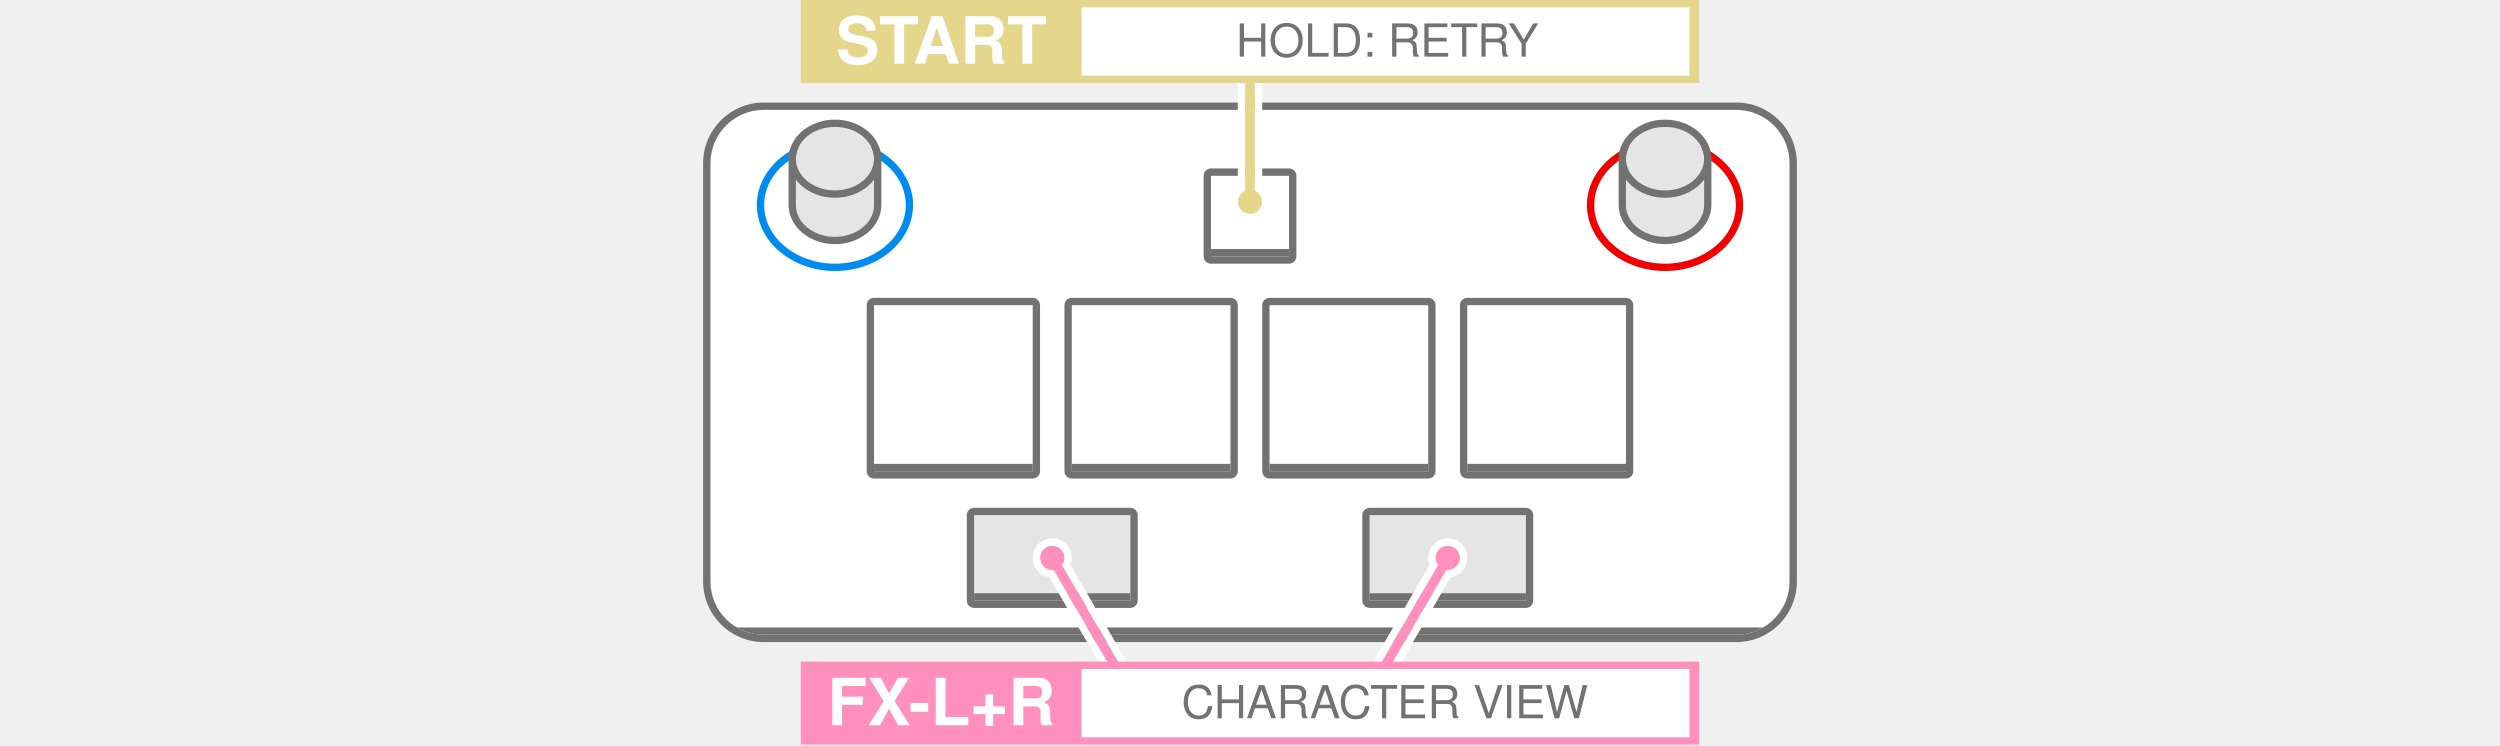
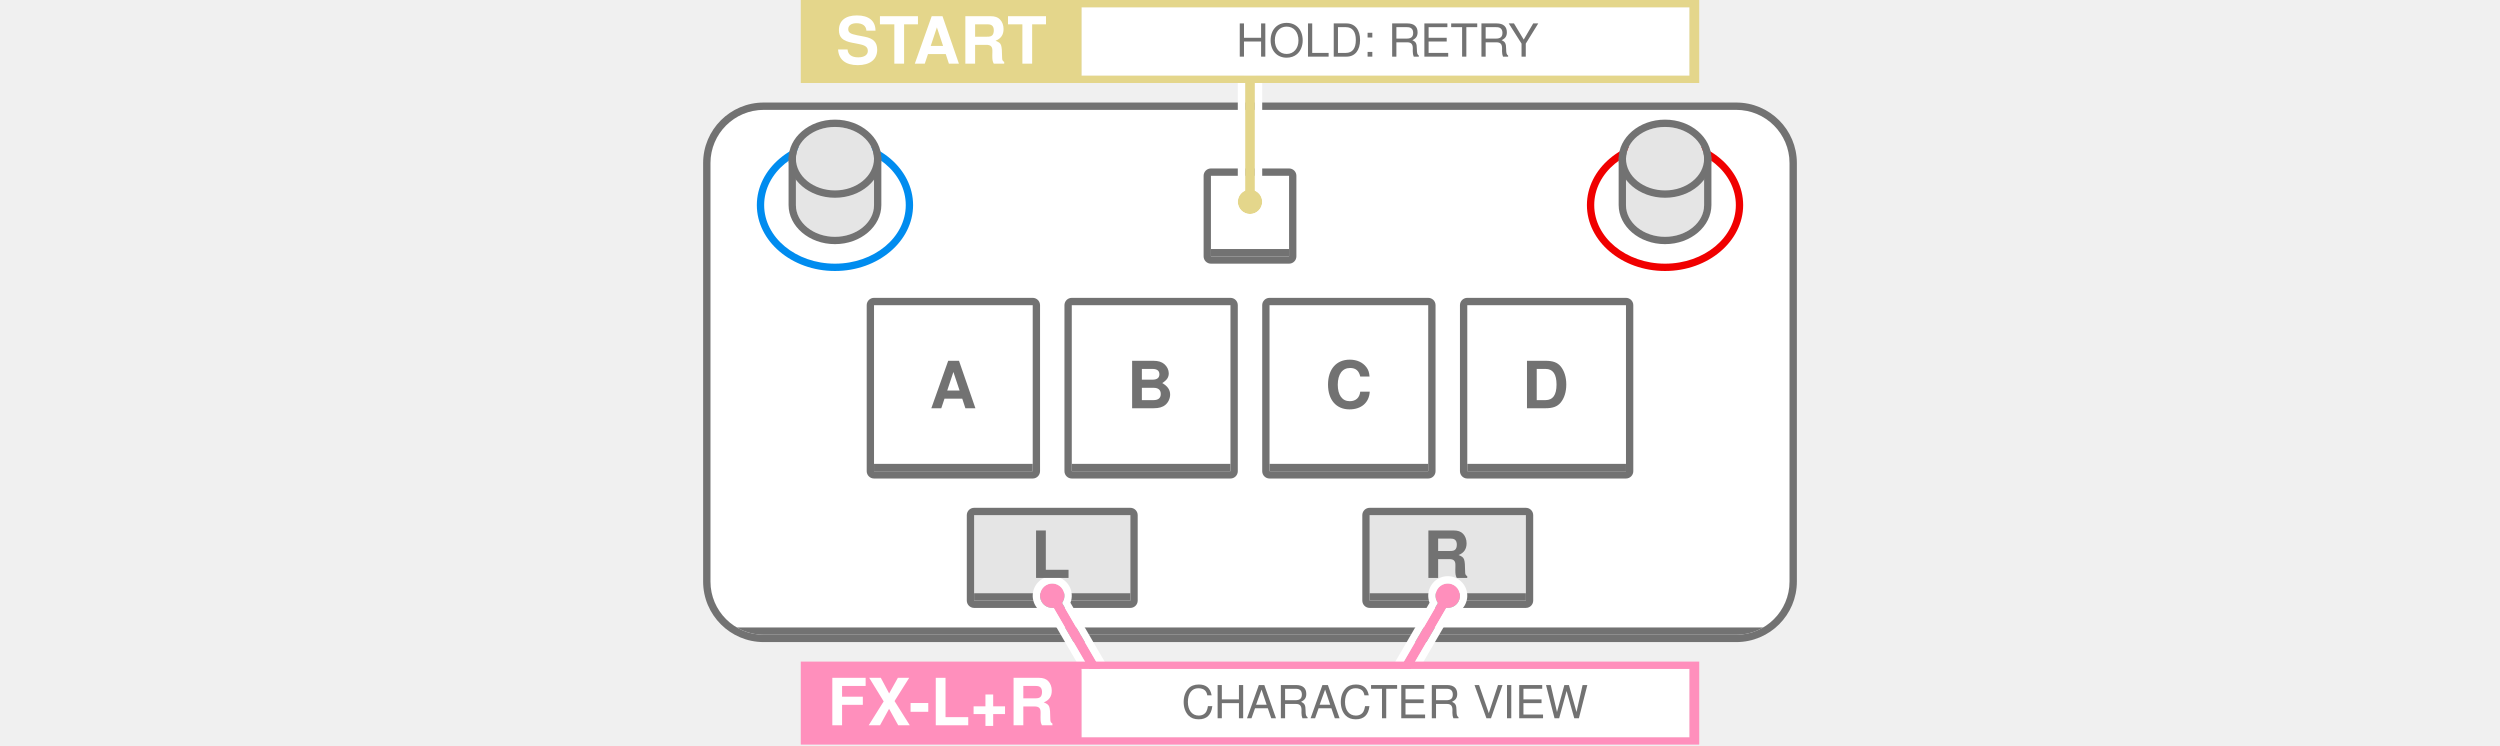
<svg xmlns="http://www.w3.org/2000/svg" width="100%" height="100%" viewBox="0 0 3200 954" version="1.1" xml:space="preserve" style="fill-rule:evenodd;clip-rule:evenodd;stroke-linejoin:round;stroke-miterlimit:2;">
  <rect id="RESULT" x="0" y="0" width="3200" height="953.125" style="fill:none;" />
  <clipPath id="_clip1">
    <rect x="0" y="0" width="3200" height="953.125" />
  </clipPath>
  <g clip-path="url(#_clip1)">
    <g id="CON">
      <path id="BACKGROUND" d="M2290.62,208.786L2290.62,744.339C2290.62,781.958 2260.08,812.5 2222.46,812.5L977.536,812.5C939.917,812.5 909.375,781.958 909.375,744.339L909.375,208.786C909.375,171.167 939.917,140.625 977.536,140.625L2222.46,140.625C2260.08,140.625 2290.62,171.167 2290.62,208.786Z" style="fill:#fff;" />
      <clipPath id="_clip2">
        <path d="M2290.62,208.786L2290.62,744.339C2290.62,781.958 2260.08,812.5 2222.46,812.5L977.536,812.5C939.917,812.5 909.375,781.958 909.375,744.339L909.375,208.786C909.375,171.167 939.917,140.625 977.536,140.625L2222.46,140.625C2260.08,140.625 2290.62,171.167 2290.62,208.786Z" />
      </clipPath>
      <g clip-path="url(#_clip2)">
        <rect x="942.272" y="803.125" width="1315.46" height="9.375" style="fill:#727272;" />
      </g>
      <path d="M2300,208.786L2300,744.339C2300,787.132 2265.26,821.875 2222.46,821.875L977.536,821.875C934.743,821.875 900,787.132 900,744.339L900,208.786C900,165.993 934.743,131.25 977.536,131.25L2222.46,131.25C2265.26,131.25 2300,165.993 2300,208.786ZM2290.62,208.786C2290.62,171.167 2260.08,140.625 2222.46,140.625L977.536,140.625C939.917,140.625 909.375,171.167 909.375,208.786L909.375,744.339C909.375,781.958 939.917,812.5 977.536,812.5L2222.46,812.5C2260.08,812.5 2290.62,781.958 2290.62,744.339L2290.62,208.786Z" style="fill:#727272;" />
      <g id="KNOB-L">
        <path d="M1068.75,178.125C1124.38,178.125 1168.75,216.46 1168.75,262.5C1168.75,308.54 1124.38,346.875 1068.75,346.875C1013.12,346.875 968.75,308.54 968.75,262.5C968.75,216.46 1013.12,178.125 1068.75,178.125ZM1068.75,187.5C1018.73,187.5 978.125,221.106 978.125,262.5C978.125,303.894 1018.73,337.5 1068.75,337.5C1118.77,337.5 1159.38,303.894 1159.38,262.5C1159.38,221.106 1118.77,187.5 1068.75,187.5Z" style="fill:#008cef;" />
        <path d="M1018.75,262.5L1018.75,203.125L1118.75,203.125L1118.75,262.5C1118.75,284.922 1096.35,303.125 1068.75,303.125C1041.15,303.125 1018.75,284.922 1018.75,262.5Z" style="fill:#e5e5e5;" />
        <path d="M1009.38,262.5L1009.38,203.125C1009.38,197.947 1013.57,193.75 1018.75,193.75L1118.75,193.75C1123.93,193.75 1128.12,197.947 1128.12,203.125L1128.12,262.5C1128.12,289.516 1102,312.5 1068.75,312.5C1035.5,312.5 1009.38,289.516 1009.38,262.5ZM1018.75,262.5C1018.75,284.922 1041.15,303.125 1068.75,303.125C1096.35,303.125 1118.75,284.922 1118.75,262.5L1118.75,203.125L1018.75,203.125L1018.75,262.5Z" style="fill:#727272;" />
        <ellipse cx="1068.75" cy="203.125" rx="50" ry="40.625" style="fill:#e5e5e5;" />
        <path d="M1068.75,153.125C1102,153.125 1128.12,176.109 1128.12,203.125C1128.12,230.141 1102,253.125 1068.75,253.125C1035.5,253.125 1009.38,230.141 1009.38,203.125C1009.38,176.109 1035.5,153.125 1068.75,153.125ZM1068.75,162.5C1041.15,162.5 1018.75,180.703 1018.75,203.125C1018.75,225.547 1041.15,243.75 1068.75,243.75C1096.35,243.75 1118.75,225.547 1118.75,203.125C1118.75,180.703 1096.35,162.5 1068.75,162.5Z" style="fill:#727272;" />
      </g>
      <g id="KNOB-R">
        <path d="M2131.25,178.125C2186.88,178.125 2231.25,216.46 2231.25,262.5C2231.25,308.54 2186.88,346.875 2131.25,346.875C2075.62,346.875 2031.25,308.54 2031.25,262.5C2031.25,216.46 2075.62,178.125 2131.25,178.125ZM2131.25,187.5C2081.23,187.5 2040.62,221.106 2040.62,262.5C2040.62,303.894 2081.23,337.5 2131.25,337.5C2181.27,337.5 2221.88,303.894 2221.88,262.5C2221.88,221.106 2181.27,187.5 2131.25,187.5Z" style="fill:#f00000;" />
        <path d="M2181.25,262.5L2181.25,203.125L2081.25,203.125L2081.25,262.5C2081.25,284.922 2103.65,303.125 2131.25,303.125C2158.85,303.125 2181.25,284.922 2181.25,262.5Z" style="fill:#e5e5e5;" />
        <path d="M2190.62,262.5C2190.62,289.516 2164.5,312.5 2131.25,312.5C2098,312.5 2071.88,289.516 2071.88,262.5L2071.88,203.125C2071.88,197.947 2076.07,193.75 2081.25,193.75L2181.25,193.75C2186.43,193.75 2190.62,197.947 2190.62,203.125L2190.62,262.5ZM2181.25,262.5L2181.25,203.125L2081.25,203.125L2081.25,262.5C2081.25,284.922 2103.65,303.125 2131.25,303.125C2158.85,303.125 2181.25,284.922 2181.25,262.5Z" style="fill:#727272;" />
        <ellipse cx="2131.25" cy="203.125" rx="50" ry="40.625" style="fill:#e5e5e5;" />
        <path d="M2131.25,153.125C2164.5,153.125 2190.62,176.109 2190.62,203.125C2190.62,230.141 2164.5,253.125 2131.25,253.125C2098,253.125 2071.88,230.141 2071.88,203.125C2071.88,176.109 2098,153.125 2131.25,153.125ZM2131.25,162.5C2103.65,162.5 2081.25,180.703 2081.25,203.125C2081.25,225.547 2103.65,243.75 2131.25,243.75C2158.85,243.75 2181.25,225.547 2181.25,203.125C2181.25,180.703 2158.85,162.5 2131.25,162.5Z" style="fill:#727272;" />
      </g>
      <g id="BT-A">
        <rect x="1118.75" y="390.625" width="203.125" height="212.5" style="fill:#fff;" />
        <path d="M1331.25,390.625L1331.25,603.125C1331.25,608.303 1327.05,612.5 1321.88,612.5L1118.75,612.5C1113.57,612.5 1109.38,608.303 1109.38,603.125L1109.38,390.625C1109.38,385.447 1113.57,381.25 1118.75,381.25L1321.88,381.25C1327.05,381.25 1331.25,385.447 1331.25,390.625ZM1321.88,390.625L1118.75,390.625L1118.75,603.125L1321.88,603.125L1321.88,390.625Z" style="fill:#727272;" />
        <rect x="1118.75" y="593.75" width="203.125" height="9.375" style="fill:#727272;" />
      </g>
      <g id="BT-B">
        <rect x="1371.88" y="390.625" width="203.125" height="212.5" style="fill:#fff;" />
        <path d="M1584.38,390.625L1584.38,603.125C1584.38,608.303 1580.18,612.5 1575,612.5L1371.88,612.5C1366.7,612.5 1362.5,608.303 1362.5,603.125L1362.5,390.625C1362.5,385.447 1366.7,381.25 1371.88,381.25L1575,381.25C1580.18,381.25 1584.38,385.447 1584.38,390.625ZM1575,390.625L1371.88,390.625L1371.88,603.125L1575,603.125L1575,390.625Z" style="fill:#727272;" />
        <rect x="1371.88" y="593.75" width="203.125" height="9.375" style="fill:#727272;" />
      </g>
      <g id="BT-C">
        <rect x="1625" y="390.625" width="203.125" height="212.5" style="fill:#fff;" />
        <path d="M1837.5,390.625L1837.5,603.125C1837.5,608.303 1833.3,612.5 1828.12,612.5L1625,612.5C1619.82,612.5 1615.62,608.303 1615.62,603.125L1615.62,390.625C1615.62,385.447 1619.82,381.25 1625,381.25L1828.12,381.25C1833.3,381.25 1837.5,385.447 1837.5,390.625ZM1828.12,390.625L1625,390.625L1625,603.125L1828.12,603.125L1828.12,390.625Z" style="fill:#727272;" />
        <rect x="1625" y="593.75" width="203.125" height="9.375" style="fill:#727272;" />
      </g>
      <g id="BT-D">
        <rect x="1878.12" y="390.625" width="203.125" height="212.5" style="fill:#fff;" />
        <path d="M1878.12,381.25L2081.25,381.25C2086.43,381.25 2090.62,385.447 2090.62,390.625L2090.62,603.125C2090.62,608.303 2086.43,612.5 2081.25,612.5L1878.12,612.5C1872.95,612.5 1868.75,608.303 1868.75,603.125L1868.75,390.625C1868.75,385.447 1872.95,381.25 1878.12,381.25ZM1878.12,390.625L1878.12,603.125L2081.25,603.125L2081.25,390.625L1878.12,390.625Z" style="fill:#727272;" />
        <rect x="1878.12" y="593.75" width="203.125" height="9.375" style="fill:#727272;" />
      </g>
      <g id="FX-L">
        <rect x="1246.88" y="659.375" width="200" height="109.375" style="fill:#e5e5e5;" />
        <path d="M1456.25,659.375L1456.25,768.75C1456.25,773.928 1452.05,778.125 1446.88,778.125L1246.88,778.125C1241.7,778.125 1237.5,773.928 1237.5,768.75L1237.5,659.375C1237.5,654.197 1241.7,650 1246.88,650L1446.88,650C1452.05,650 1456.25,654.197 1456.25,659.375ZM1446.88,659.375L1246.88,659.375L1246.88,768.75L1446.88,768.75L1446.88,659.375Z" style="fill:#727272;" />
        <rect x="1246.88" y="759.375" width="200" height="9.375" style="fill:#727272;" />
      </g>
      <g id="FX-R">
        <rect x="1753.12" y="659.375" width="200" height="109.375" style="fill:#e5e5e5;" />
        <path d="M1753.12,650L1953.12,650C1958.3,650 1962.5,654.197 1962.5,659.375L1962.5,768.75C1962.5,773.928 1958.3,778.125 1953.12,778.125L1753.12,778.125C1747.95,778.125 1743.75,773.928 1743.75,768.75L1743.75,659.375C1743.75,654.197 1747.95,650 1753.12,650ZM1753.12,659.375L1753.12,768.75L1953.12,768.75L1953.12,659.375L1753.12,659.375Z" style="fill:#727272;" />
        <rect x="1753.12" y="759.375" width="200" height="9.375" style="fill:#727272;" />
      </g>
      <g id="START">
        <rect x="1550" y="225" width="100" height="103.125" style="fill:#fff;" />
        <path d="M1659.38,225L1659.38,328.125C1659.38,333.303 1655.18,337.5 1650,337.5L1550,337.5C1544.82,337.5 1540.62,333.303 1540.62,328.125L1540.62,225C1540.62,219.822 1544.82,215.625 1550,215.625L1650,215.625C1655.18,215.625 1659.38,219.822 1659.38,225ZM1650,225L1550,225L1550,328.125L1650,328.125L1650,225Z" style="fill:#727272;" />
        <rect x="1550" y="318.75" width="100" height="9.375" style="fill:#727272;" />
      </g>
    </g>
-     <path id="FX-L_ANCHOR" d="M1348.62,729.592C1342.64,730.26 1336.54,727.419 1333.34,721.875C1329.03,714.407 1331.59,704.843 1339.06,700.531C1346.53,696.219 1356.1,698.782 1360.41,706.25C1363.61,711.794 1363.02,718.494 1359.45,723.342L1449.66,878.441L1438.84,884.691L1348.62,729.592Z" style="fill:#ff8fbc;" />
-     <path d="M1343.12,738.775C1335.87,737.67 1329.17,733.401 1325.22,726.563C1318.33,714.613 1322.43,699.311 1334.38,692.412C1346.32,685.513 1361.63,689.613 1368.53,701.563C1372.47,708.388 1372.82,716.308 1370.17,723.127L1457.77,873.728C1459.02,875.882 1459.36,878.446 1458.72,880.853C1458.08,883.261 1456.51,885.315 1454.35,886.56L1443.52,892.81C1439.05,895.393 1433.33,893.871 1430.73,889.405L1343.12,738.775ZM1348.62,729.592L1438.84,884.691L1449.66,878.441L1359.45,723.342C1363.02,718.494 1363.61,711.794 1360.41,706.25C1356.1,698.782 1346.53,696.219 1339.06,700.531C1331.59,704.843 1329.03,714.407 1333.34,721.875C1336.54,727.419 1342.64,730.26 1348.62,729.592Z" style="fill:#fff;" />
-     <path id="FX-R_ANCHOR" d="M1851.38,729.592C1857.36,730.26 1863.46,727.419 1866.66,721.875C1870.97,714.407 1868.41,704.843 1860.94,700.531C1853.47,696.219 1843.9,698.782 1839.59,706.25C1836.39,711.794 1836.98,718.494 1840.55,723.342L1750.34,878.441L1761.16,884.691L1851.38,729.592Z" style="fill:#ff8fbc;" />
-     <path d="M1856.88,738.775L1769.27,889.405C1766.67,893.871 1760.95,895.393 1756.48,892.81L1745.65,886.56C1743.49,885.315 1741.92,883.261 1741.28,880.853C1740.64,878.446 1740.98,875.882 1742.23,873.728C1742.23,873.728 1829.83,723.127 1829.83,723.129C1827.18,716.308 1827.53,708.388 1831.47,701.563C1838.37,689.613 1853.68,685.513 1865.62,692.412C1877.57,699.311 1881.67,714.613 1874.78,726.562C1870.83,733.401 1864.13,737.67 1856.88,738.775ZM1851.38,729.592C1857.36,730.26 1863.46,727.419 1866.66,721.875C1870.97,714.407 1868.41,704.843 1860.94,700.531C1853.47,696.219 1843.9,698.782 1839.59,706.25C1836.39,711.794 1836.98,718.494 1840.55,723.342L1750.34,878.441L1761.16,884.691L1851.38,729.592Z" style="fill:#fff;" />
+     <path id="FX-L_ANCHOR" d="M1348.62,778.029C1342.64,778.698 1336.54,775.857 1333.34,770.313C1329.03,762.844 1331.59,753.28 1339.06,748.969C1346.53,744.657 1356.1,747.219 1360.41,754.688C1363.61,760.232 1363.02,766.931 1359.45,771.779L1449.66,926.879L1438.84,933.129L1348.62,778.029Z" style="fill:#ff8fbc;" />
+     <path d="M1343.12,787.213C1335.87,786.107 1329.17,781.839 1325.22,775C1318.33,763.051 1322.43,747.749 1334.38,740.85C1346.32,733.951 1361.63,738.051 1368.53,750C1372.47,756.826 1372.82,764.745 1370.17,771.565L1457.77,922.166C1459.02,924.319 1459.36,926.883 1458.72,929.291C1458.08,931.699 1456.51,933.752 1454.35,934.998L1443.52,941.248C1439.05,943.831 1433.33,942.308 1430.73,937.843L1343.12,787.213ZM1348.62,778.029L1438.84,933.129L1449.66,926.879L1359.45,771.779C1363.02,766.931 1363.61,760.232 1360.41,754.688C1356.1,747.219 1346.53,744.657 1339.06,748.969C1331.59,753.28 1329.03,762.844 1333.34,770.313C1336.54,775.857 1342.64,778.698 1348.62,778.029Z" style="fill:#fff;" />
+     <path id="FX-R_ANCHOR" d="M1851.38,778.029C1857.36,778.698 1863.46,775.857 1866.66,770.313C1870.97,762.844 1868.41,753.28 1860.94,748.969C1853.47,744.657 1843.9,747.219 1839.59,754.688C1836.39,760.232 1836.98,766.931 1840.55,771.779L1750.34,926.879L1761.16,933.129L1851.38,778.029Z" style="fill:#ff8fbc;" />
+     <path d="M1856.88,787.213L1769.27,937.843C1766.67,942.308 1760.95,943.831 1756.48,941.248L1745.65,934.998C1743.49,933.752 1741.92,931.699 1741.28,929.291C1740.64,926.883 1740.98,924.319 1742.23,922.166C1742.23,922.166 1829.83,771.565 1829.83,771.567C1827.18,764.745 1827.53,756.826 1831.47,750C1838.37,738.051 1853.68,733.951 1865.62,740.85C1877.57,747.749 1881.67,763.051 1874.78,775C1870.83,781.839 1864.13,786.107 1856.88,787.213ZM1851.38,778.029C1857.36,778.698 1863.46,775.857 1866.66,770.313C1870.97,762.844 1868.41,753.28 1860.94,748.969C1853.47,744.657 1843.9,747.219 1839.59,754.688C1836.39,760.232 1836.98,766.931 1840.55,771.779L1750.34,926.879L1761.16,933.129L1851.38,778.029Z" style="fill:#fff;" />
    <g id="START1">
      <rect x="1384.38" y="856.25" width="778.125" height="87.5" style="fill:#fff;" />
      <path d="M2175,953.125L1025,953.125L1025,846.875L2175,846.875L2175,953.125ZM1384.38,943.75C1621.02,943.75 2162.5,943.75 2162.5,943.75L2162.5,856.25C2112.49,856.25 1599.48,856.25 1384.38,856.25L1384.38,943.75Z" style="fill:#ff8fbc;" />
      <path d="M1077.85,902.182L1104.43,902.182L1104.43,891.776L1077.85,891.776L1077.85,878.016L1108.02,878.016L1108.02,867.609L1065.36,867.609L1065.36,928.349L1077.85,928.349L1077.85,902.182Z" style="fill:#fff;fill-rule:nonzero;" />
      <path d="M1145.02,897.354L1163.77,867.609L1149.27,867.609L1138.11,887.602L1127.44,867.609L1112.61,867.609L1131.11,897.771L1111.94,928.349L1126.44,928.349L1138.02,907.272L1149.69,928.349L1164.52,928.349L1145.02,897.354Z" style="fill:#fff;fill-rule:nonzero;" />
      <rect x="1165.52" y="899.859" width="22.667" height="11.24" style="fill:#fff;fill-rule:nonzero;" />
      <path d="M1210.27,867.609L1197.78,867.609L1197.78,928.349L1239.35,928.349L1239.35,917.943L1210.27,917.943L1210.27,867.609Z" style="fill:#fff;fill-rule:nonzero;" />
      <path d="M1286.43,904.109L1271.27,904.109L1271.27,888.943L1261.36,888.943L1261.36,904.109L1246.19,904.109L1246.19,914.016L1261.36,914.016L1261.36,929.182L1271.27,929.182L1271.27,914.016L1286.43,914.016L1286.43,904.109Z" style="fill:#fff;fill-rule:nonzero;" />
      <path d="M1309.85,904.266L1324.19,904.266C1329.61,904.266 1331.94,906.433 1331.94,911.436L1331.94,913.937C1331.86,915.521 1331.86,917.022 1331.86,917.939C1331.86,923.691 1332.19,925.442 1333.69,928.349L1347.1,928.349L1347.1,926.109C1345.19,925.025 1344.44,923.775 1344.44,921.107C1344.1,903.183 1343.77,902.351 1336.03,899.021C1342.85,896.357 1346.27,891.441 1346.27,884.02C1346.27,879.183 1344.6,874.769 1341.69,871.772C1338.94,868.941 1335.11,867.609 1329.94,867.609L1297.36,867.609L1297.36,928.349L1309.85,928.349L1309.85,904.266ZM1309.85,893.859L1309.85,878.016L1324.94,878.016C1328.53,878.016 1329.94,878.349 1331.53,879.6C1333.03,880.851 1333.78,882.936 1333.78,885.771C1333.78,888.689 1333.03,891.024 1331.53,892.275C1330.11,893.442 1328.53,893.859 1324.94,893.859L1309.85,893.859Z" style="fill:#fff;fill-rule:nonzero;" />
      <path d="M1550.89,890.036C1549.2,880.701 1543.83,876.158 1534.5,876.158C1528.78,876.158 1524.17,877.963 1521.02,881.459C1517.18,885.66 1515.08,891.728 1515.08,898.612C1515.08,905.614 1517.24,911.624 1521.2,915.766C1524.52,919.145 1528.72,920.717 1534.27,920.717C1544.65,920.717 1550.48,915.124 1551.77,903.864L1546.16,903.864C1545.7,906.781 1545.12,908.765 1544.24,910.457C1542.49,913.957 1538.87,915.941 1534.32,915.941C1525.87,915.941 1520.5,909.173 1520.5,898.554C1520.5,887.643 1525.57,880.934 1533.86,880.934C1537.3,880.934 1540.51,881.926 1542.26,883.618C1543.83,885.076 1544.71,886.827 1545.35,890.036L1550.89,890.036Z" style="fill:#727272;fill-rule:nonzero;" />
      <path d="M1585.84,900.009L1585.84,919.376L1591.26,919.376L1591.26,876.858L1585.84,876.858L1585.84,895.233L1563.96,895.233L1563.96,876.858L1558.54,876.858L1558.54,919.376L1563.96,919.376L1563.96,900.009L1585.84,900.009Z" style="fill:#727272;fill-rule:nonzero;" />
      <path d="M1622.82,906.601L1627.19,919.376L1633.26,919.376L1618.33,876.858L1611.33,876.858L1596.16,919.376L1601.94,919.376L1606.43,906.601L1622.82,906.601ZM1621.3,902.058L1607.77,902.058L1614.77,882.685L1621.3,902.058Z" style="fill:#727272;fill-rule:nonzero;" />
      <path d="M1644.92,901.059L1658.93,901.059C1663.77,901.059 1665.93,903.393 1665.93,908.645L1665.87,912.439C1665.87,915.065 1666.34,917.633 1667.1,919.376L1673.68,919.376L1673.68,918.041C1671.64,916.64 1671.23,915.123 1671.12,909.462C1671.06,902.459 1669.95,900.36 1665.35,898.38C1670.13,895.991 1672.05,893.131 1672.05,888.229C1672.05,880.877 1667.51,876.858 1659.1,876.858L1639.51,876.858L1639.51,919.376L1644.92,919.376L1644.92,901.059ZM1644.92,896.283L1644.92,881.634L1658.05,881.634C1661.09,881.634 1662.84,882.101 1664.18,883.268C1665.64,884.494 1666.4,886.42 1666.4,888.929C1666.4,894.007 1663.83,896.283 1658.05,896.283L1644.92,896.283Z" style="fill:#727272;fill-rule:nonzero;" />
      <path d="M1704.19,906.601L1708.57,919.376L1714.64,919.376L1699.7,876.858L1692.7,876.858L1677.54,919.376L1683.31,919.376L1687.8,906.601L1704.19,906.601ZM1702.68,902.058L1689.14,902.058L1696.14,882.685L1702.68,902.058Z" style="fill:#727272;fill-rule:nonzero;" />
      <path d="M1752.02,890.036C1750.33,880.701 1744.97,876.158 1735.63,876.158C1729.91,876.158 1725.31,877.963 1722.16,881.459C1718.31,885.66 1716.21,891.728 1716.21,898.612C1716.21,905.614 1718.37,911.624 1722.33,915.766C1725.66,919.145 1729.86,920.717 1735.4,920.717C1745.78,920.717 1751.62,915.124 1752.9,903.864L1747.3,903.864C1746.83,906.781 1746.25,908.765 1745.37,910.457C1743.62,913.957 1740.01,915.941 1735.46,915.941C1727,915.941 1721.63,909.173 1721.63,898.554C1721.63,887.643 1726.71,880.934 1734.99,880.934C1738.43,880.934 1741.64,881.926 1743.39,883.618C1744.97,885.076 1745.84,886.827 1746.48,890.036L1752.02,890.036Z" style="fill:#727272;fill-rule:nonzero;" />
      <path d="M1774.37,881.634L1788.31,881.634L1788.31,876.858L1754.95,876.858L1754.95,881.634L1768.95,881.634L1768.95,919.376L1774.37,919.376L1774.37,881.634Z" style="fill:#727272;fill-rule:nonzero;" />
      <path d="M1799.04,900.009L1822.2,900.009L1822.2,895.233L1799.04,895.233L1799.04,881.634L1823.07,881.634L1823.07,876.858L1793.62,876.858L1793.62,919.376L1824.12,919.376L1824.12,914.599L1799.04,914.599L1799.04,900.009Z" style="fill:#727272;fill-rule:nonzero;" />
      <path d="M1838.12,901.059L1852.13,901.059C1856.97,901.059 1859.13,903.393 1859.13,908.645L1859.07,912.439C1859.07,915.065 1859.54,917.633 1860.3,919.376L1866.88,919.376L1866.88,918.041C1864.84,916.64 1864.43,915.123 1864.32,909.462C1864.26,902.459 1863.15,900.36 1858.55,898.38C1863.33,895.991 1865.25,893.131 1865.25,888.229C1865.25,880.877 1860.7,876.858 1852.3,876.858L1832.71,876.858L1832.71,919.376L1838.12,919.376L1838.12,901.059ZM1838.12,896.283L1838.12,881.634L1851.25,881.634C1854.29,881.634 1856.04,882.101 1857.38,883.268C1858.84,884.494 1859.6,886.42 1859.6,888.929C1859.6,894.007 1857.03,896.283 1851.25,896.283L1838.12,896.283Z" style="fill:#727272;fill-rule:nonzero;" />
      <path d="M1908.48,919.376L1923.24,876.858L1917.46,876.858L1905.68,912.848L1893.19,876.858L1887.36,876.858L1902.64,919.376L1908.48,919.376Z" style="fill:#727272;fill-rule:nonzero;" />
      <rect x="1928.96" y="876.858" width="5.476" height="42.518" style="fill:#727272;fill-rule:nonzero;" />
      <path d="M1950.01,900.009L1973.16,900.009L1973.16,895.233L1950.01,895.233L1950.01,881.634L1974.04,881.634L1974.04,876.858L1944.59,876.858L1944.59,919.376L1975.09,919.376L1975.09,914.599L1950.01,914.599L1950.01,900.009Z" style="fill:#727272;fill-rule:nonzero;" />
      <path d="M2021,919.376L2031.79,876.858L2025.73,876.858L2017.91,911.39L2008.23,876.858L2002.39,876.858L1992.94,911.39L1984.95,876.858L1978.89,876.858L1989.79,919.376L1995.74,919.376L2005.25,884.435L2015.05,919.376L2021,919.376Z" style="fill:#727272;fill-rule:nonzero;" />
    </g>
    <path id="START_ANCHOR" d="M1606.25,244.01C1611.77,246.423 1615.62,251.931 1615.62,258.333C1615.62,266.957 1608.62,273.958 1600,273.958C1591.38,273.958 1584.38,266.957 1584.38,258.333C1584.38,251.931 1588.23,246.423 1593.75,244.01L1593.75,106.25L1606.25,106.25L1606.25,244.01Z" style="fill:#e4d68b;" />
    <path d="M1615.62,238.822C1621.34,243.404 1625,250.445 1625,258.333C1625,272.131 1613.8,283.333 1600,283.333C1586.2,283.333 1575,272.131 1575,258.333C1575,250.445 1578.66,243.403 1584.38,238.822L1584.38,106.25C1584.38,101.072 1588.57,96.875 1593.75,96.875L1606.25,96.875C1611.43,96.875 1615.62,101.072 1615.62,106.25L1615.62,238.822ZM1606.25,244.01L1606.25,106.25L1593.75,106.25L1593.75,244.01C1588.23,246.423 1584.38,251.931 1584.38,258.333C1584.38,266.957 1591.38,273.958 1600,273.958C1608.62,273.958 1615.62,266.957 1615.62,258.333C1615.62,251.931 1611.77,246.423 1606.25,244.01Z" style="fill:#fff;" />
    <g id="START2">
      <rect x="1384.38" y="9.375" width="778.125" height="87.5" style="fill:#fff;" />
      <path d="M2175,106.25L1025,106.25L1025,0L2175,0L2175,106.25ZM1384.38,96.875C1621.02,96.875 2162.5,96.875 2162.5,96.875L2162.5,9.375C2112.49,9.375 1599.48,9.375 1384.38,9.375L1384.38,96.875Z" style="fill:#e4d68b;" />
      <path d="M1120.64,39.226C1120.56,26.644 1112.15,19.734 1096.81,19.734C1082.23,19.734 1073.82,26.561 1073.82,38.392C1073.82,47.811 1078.57,52.396 1090.89,54.73L1099.4,56.397C1107.74,57.981 1110.82,60.315 1110.82,65.232C1110.82,70.317 1106.15,73.401 1098.57,73.401C1090.06,73.401 1085.31,69.817 1084.89,63.315L1072.74,63.315C1073.49,76.315 1082.4,83.391 1097.9,83.391C1113.57,83.391 1122.81,76.148 1122.81,63.732C1122.81,54.146 1117.98,49.145 1106.74,46.978L1097.23,45.144C1088.31,43.394 1085.73,41.643 1085.73,37.226C1085.73,32.641 1089.73,29.724 1096.23,29.724C1104.15,29.724 1108.57,33.058 1108.99,39.226L1120.64,39.226Z" style="fill:#fff;fill-rule:nonzero;" />
      <path d="M1157.23,31.141L1174.98,31.141L1174.98,20.734L1126.32,20.734L1126.32,31.141L1144.74,31.141L1144.74,81.474L1157.23,81.474L1157.23,31.141Z" style="fill:#fff;fill-rule:nonzero;" />
      <path d="M1210.57,69.224L1214.57,81.474L1227.4,81.474L1206.4,20.734L1192.57,20.734L1170.98,81.474L1183.73,81.474L1187.82,69.224L1210.57,69.224ZM1207.15,58.818L1191.32,58.818L1199.23,35.061L1207.15,58.818Z" style="fill:#fff;fill-rule:nonzero;" />
      <path d="M1248.14,57.391L1262.48,57.391C1267.9,57.391 1270.24,59.558 1270.24,64.561L1270.24,67.062C1270.15,68.646 1270.15,70.147 1270.15,71.064C1270.15,76.816 1270.49,78.567 1271.99,81.474L1285.39,81.474L1285.39,79.234C1283.48,78.15 1282.73,76.9 1282.73,74.232C1282.39,56.308 1282.06,55.476 1274.32,52.146C1281.15,49.482 1284.56,44.566 1284.56,37.145C1284.56,32.308 1282.89,27.894 1279.98,24.897C1277.23,22.066 1273.4,20.734 1268.24,20.734L1235.65,20.734L1235.65,81.474L1248.14,81.474L1248.14,57.391ZM1248.14,46.984L1248.14,31.141L1263.23,31.141C1266.82,31.141 1268.24,31.474 1269.82,32.725C1271.32,33.976 1272.07,36.061 1272.07,38.896C1272.07,41.814 1271.32,44.149 1269.82,45.4C1268.4,46.567 1266.82,46.984 1263.23,46.984L1248.14,46.984Z" style="fill:#fff;fill-rule:nonzero;" />
      <path d="M1321.14,31.141L1338.89,31.141L1338.89,20.734L1290.24,20.734L1290.24,31.141L1308.65,31.141L1308.65,81.474L1321.14,81.474L1321.14,31.141Z" style="fill:#fff;fill-rule:nonzero;" />
      <path d="M1614.19,53.134L1614.19,72.501L1619.61,72.501L1619.61,29.983L1614.19,29.983L1614.19,48.358L1592.31,48.358L1592.31,29.983L1586.89,29.983L1586.89,72.501L1592.31,72.501L1592.31,53.134L1614.19,53.134Z" style="fill:#727272;fill-rule:nonzero;" />
      <path d="M1646.86,29.283C1634.66,29.283 1626.39,38.26 1626.39,51.562C1626.39,64.924 1634.61,73.842 1646.92,73.842C1652.11,73.842 1656.66,72.27 1660.1,69.357C1664.71,65.449 1667.45,58.856 1667.45,51.912C1667.45,38.201 1659.35,29.283 1646.86,29.283ZM1646.86,34.059C1656.08,34.059 1662.03,41.002 1662.03,51.796C1662.03,62.065 1655.9,69.066 1646.92,69.066C1637.81,69.066 1631.81,62.065 1631.81,51.562C1631.81,41.06 1637.81,34.059 1646.86,34.059Z" style="fill:#727272;fill-rule:nonzero;" />
      <path d="M1679.64,29.983L1674.22,29.983L1674.22,72.501L1700.64,72.501L1700.64,67.724L1679.64,67.724L1679.64,29.983Z" style="fill:#727272;fill-rule:nonzero;" />
      <path d="M1707.18,72.501L1723.57,72.501C1734.3,72.501 1740.89,64.457 1740.89,51.213C1740.89,38.026 1734.36,29.983 1723.57,29.983L1707.18,29.983L1707.18,72.501ZM1712.6,67.724L1712.6,34.759L1722.63,34.759C1731.04,34.759 1735.47,40.419 1735.47,51.271C1735.47,62.065 1731.04,67.724 1722.63,67.724L1712.6,67.724Z" style="fill:#727272;fill-rule:nonzero;" />
      <path d="M1756.58,66.441L1750.52,66.441L1750.52,72.501L1756.58,72.501L1756.58,66.441ZM1756.58,41.941L1750.52,41.941L1750.52,48.001L1756.58,48.001L1756.58,41.941Z" style="fill:#727272;fill-rule:nonzero;" />
      <path d="M1787.38,54.184L1801.38,54.184C1806.23,54.184 1808.39,56.518 1808.39,61.77L1808.33,65.564C1808.33,68.19 1808.8,70.758 1809.55,72.501L1816.14,72.501L1816.14,71.166C1814.1,69.765 1813.69,68.248 1813.57,62.587C1813.51,55.584 1812.41,53.485 1807.8,51.505C1812.58,49.116 1814.51,46.256 1814.51,41.354C1814.51,34.002 1809.96,29.983 1801.56,29.983L1781.96,29.983L1781.96,72.501L1787.38,72.501L1787.38,54.184ZM1787.38,49.408L1787.38,34.759L1800.51,34.759C1803.54,34.759 1805.29,35.226 1806.64,36.393C1808.1,37.619 1808.85,39.545 1808.85,42.054C1808.85,47.132 1806.29,49.408 1800.51,49.408L1787.38,49.408Z" style="fill:#727272;fill-rule:nonzero;" />
      <path d="M1828.62,53.134L1851.78,53.134L1851.78,48.358L1828.62,48.358L1828.62,34.759L1852.65,34.759L1852.65,29.983L1823.2,29.983L1823.2,72.501L1853.7,72.501L1853.7,67.724L1828.62,67.724L1828.62,53.134Z" style="fill:#727272;fill-rule:nonzero;" />
      <path d="M1876.92,34.759L1890.86,34.759L1890.86,29.983L1857.5,29.983L1857.5,34.759L1871.5,34.759L1871.5,72.501L1876.92,72.501L1876.92,34.759Z" style="fill:#727272;fill-rule:nonzero;" />
      <path d="M1901.65,54.184L1915.66,54.184C1920.5,54.184 1922.66,56.518 1922.66,61.77L1922.6,65.564C1922.6,68.19 1923.07,70.758 1923.83,72.501L1930.41,72.501L1930.41,71.166C1928.37,69.765 1927.96,68.248 1927.85,62.587C1927.79,55.584 1926.68,53.485 1922.08,51.505C1926.86,49.116 1928.78,46.256 1928.78,41.354C1928.78,34.002 1924.24,29.983 1915.83,29.983L1896.24,29.983L1896.24,72.501L1901.65,72.501L1901.65,54.184ZM1901.65,49.408L1901.65,34.759L1914.78,34.759C1917.82,34.759 1919.57,35.226 1920.91,36.393C1922.37,37.619 1923.13,39.545 1923.13,42.054C1923.13,47.132 1920.56,49.408 1914.78,49.408L1901.65,49.408Z" style="fill:#727272;fill-rule:nonzero;" />
      <path d="M1952.99,55.822L1968.97,29.983L1962.5,29.983L1950.37,50.687L1937.89,29.983L1931.18,29.983L1947.57,55.822L1947.57,72.501L1952.99,72.501L1952.99,55.822Z" style="fill:#727272;fill-rule:nonzero;" />
    </g>
+     <g id="LETTERS">
+       <path d="M1231.69,510.307L1235.69,522.557L1248.52,522.557L1227.52,461.818L1213.69,461.818L1192.1,522.557L1204.85,522.557L1208.94,510.307L1231.69,510.307ZM1228.27,499.901L1212.44,499.901L1220.35,476.144L1228.27,499.901Z" style="fill:#727272;fill-rule:nonzero;" />
+       <path d="M1338.65,679.005L1326.16,679.005L1326.16,739.745L1367.73,739.745L1367.73,729.339L1338.65,729.339L1338.65,679.005Z" style="fill:#727272;fill-rule:nonzero;" />
+       <path d="M1840.82,715.661L1855.15,715.661C1860.57,715.661 1862.91,717.829 1862.91,722.832L1862.91,725.333C1862.83,726.917 1862.83,728.417 1862.83,729.335C1862.83,735.087 1863.16,736.838 1864.66,739.745L1878.07,739.745L1878.07,737.505C1876.15,736.421 1875.4,735.171 1875.4,732.503C1875.07,714.579 1874.73,713.747 1866.99,710.417C1873.82,707.753 1877.23,702.837 1877.23,695.415C1877.23,690.579 1875.57,686.165 1872.65,683.168C1869.9,680.337 1866.07,679.005 1860.91,679.005L1828.33,679.005L1828.33,739.745L1840.82,739.745L1840.82,715.661ZM1840.82,705.255L1840.82,689.411L1855.9,689.411C1859.49,689.411 1860.91,689.745 1862.49,690.996C1863.99,692.247 1864.74,694.331 1864.74,697.167C1864.74,700.085 1863.99,702.42 1862.49,703.671C1861.07,704.838 1859.49,705.255 1855.9,705.255L1840.82,705.255Z" style="fill:#727272;fill-rule:nonzero;" />
+       <path d="M1954.53,522.557L1978.27,522.557C1987.52,522.557 1993.36,520.393 1997.52,515.481C2002.27,509.817 2004.85,501.648 2004.85,492.146C2004.85,482.727 2002.27,474.558 1997.52,468.811C1993.36,463.899 1987.61,461.818 1978.27,461.818L1954.53,461.818L1954.53,522.557ZM1967.02,512.151L1967.02,472.224L1978.27,472.224C1987.69,472.224 1992.36,478.809 1992.36,492.229C1992.36,505.566 1987.69,512.151 1978.27,512.151L1967.02,512.151Z" style="fill:#727272;fill-rule:nonzero;" />
+       <path d="M1753.02,481.935C1752.6,476.684 1751.52,473.35 1748.93,469.933C1744.27,463.773 1736.77,460.359 1727.68,460.359C1710.52,460.359 1699.86,472.599 1699.86,492.271C1699.86,511.859 1710.43,524.016 1727.35,524.016C1742.52,524.016 1752.52,515.274 1753.27,501.356L1741.1,501.356C1740.27,509.108 1735.43,513.526 1727.68,513.526C1718.02,513.526 1712.35,505.691 1712.35,492.438C1712.35,479.018 1718.27,471.016 1728.1,471.016C1735.35,471.016 1739.43,474.517 1741.1,481.935L1753.02,481.935Z" style="fill:#727272;fill-rule:nonzero;" />
+       <path d="M1449.11,522.557L1476.44,522.557C1483.44,522.557 1488.11,521.225 1491.77,518.145C1495.43,515.065 1497.77,509.983 1497.77,505.063C1497.77,499.059 1494.6,494.309 1487.69,490.313C1493.68,486.484 1496.02,482.982 1496.02,477.811C1496.02,473.558 1493.93,469.227 1490.52,466.23C1486.94,463.15 1482.69,461.818 1476.19,461.818L1449.11,461.818L1449.11,522.557ZM1461.6,472.224L1475.19,472.224C1481.03,472.224 1484.03,474.559 1484.03,479.062C1484.03,483.649 1481.03,485.984 1475.19,485.984L1461.6,485.984L1461.6,472.224ZM1461.6,496.391L1476.52,496.391C1482.61,496.391 1485.78,499.059 1485.78,504.313C1485.78,509.483 1482.61,512.151 1476.52,512.151L1461.6,512.151L1461.6,496.391Z" style="fill:#727272;fill-rule:nonzero;" />
+     </g>
  </g>
</svg>
